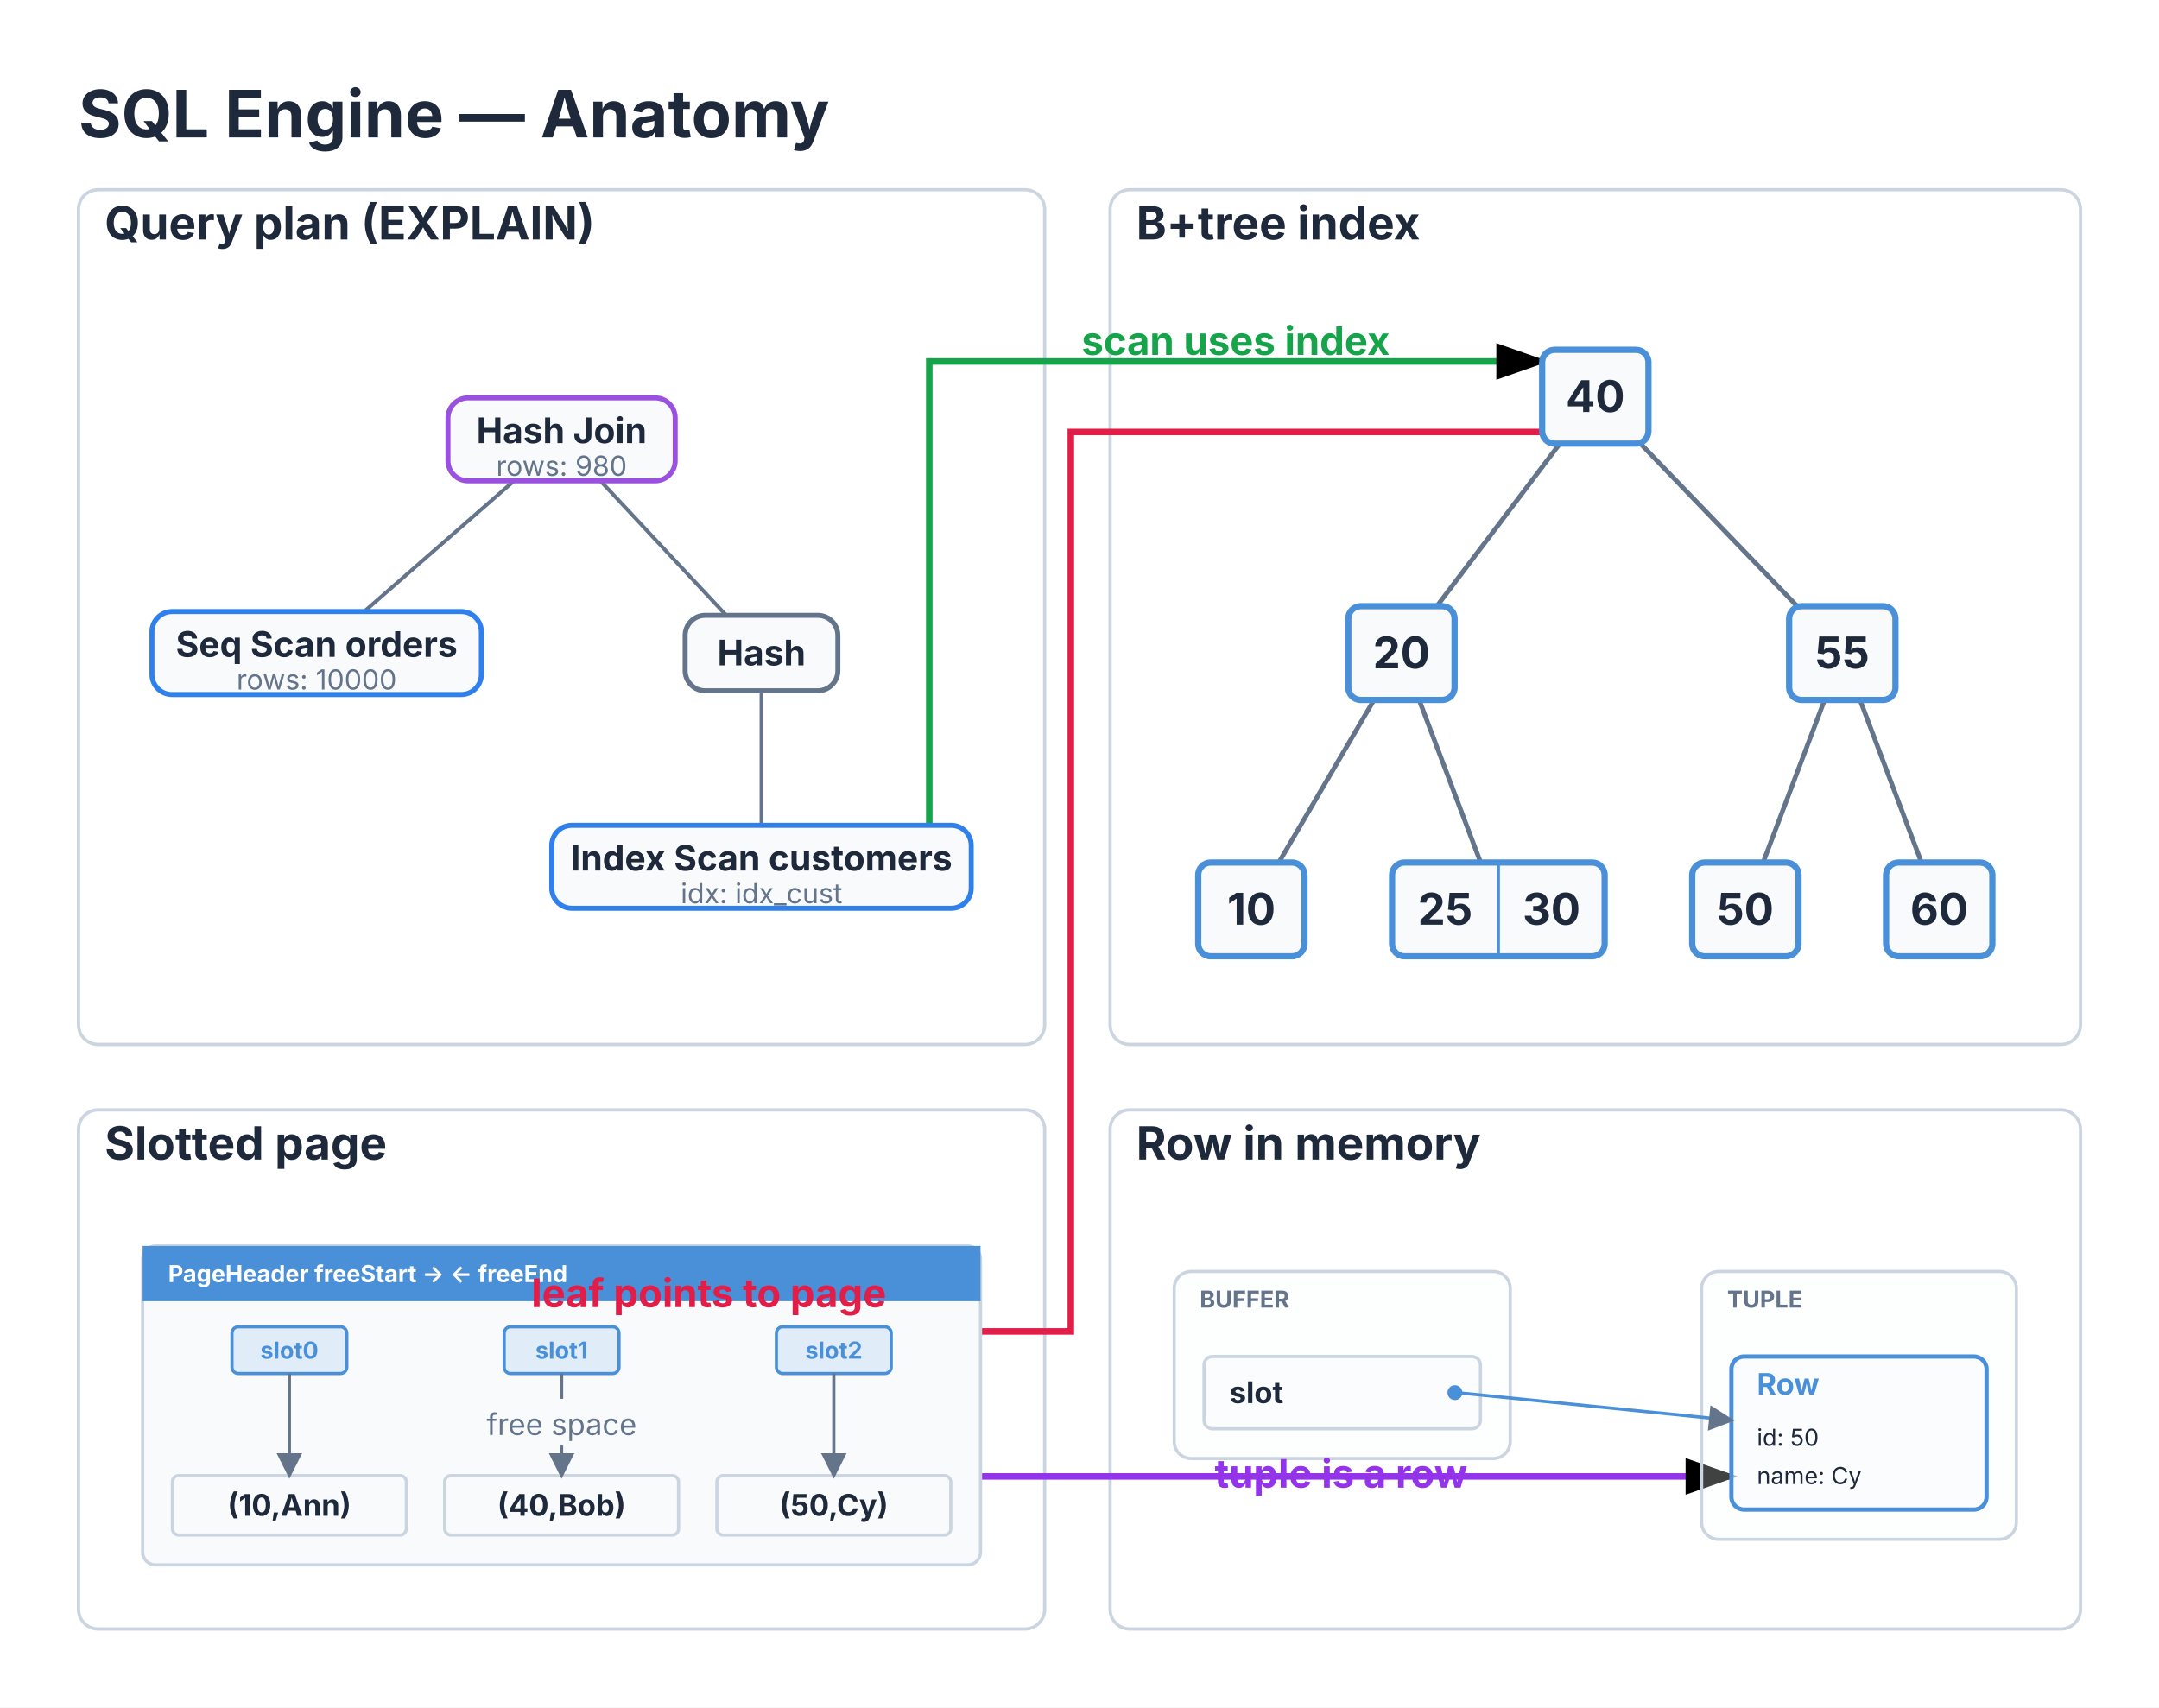
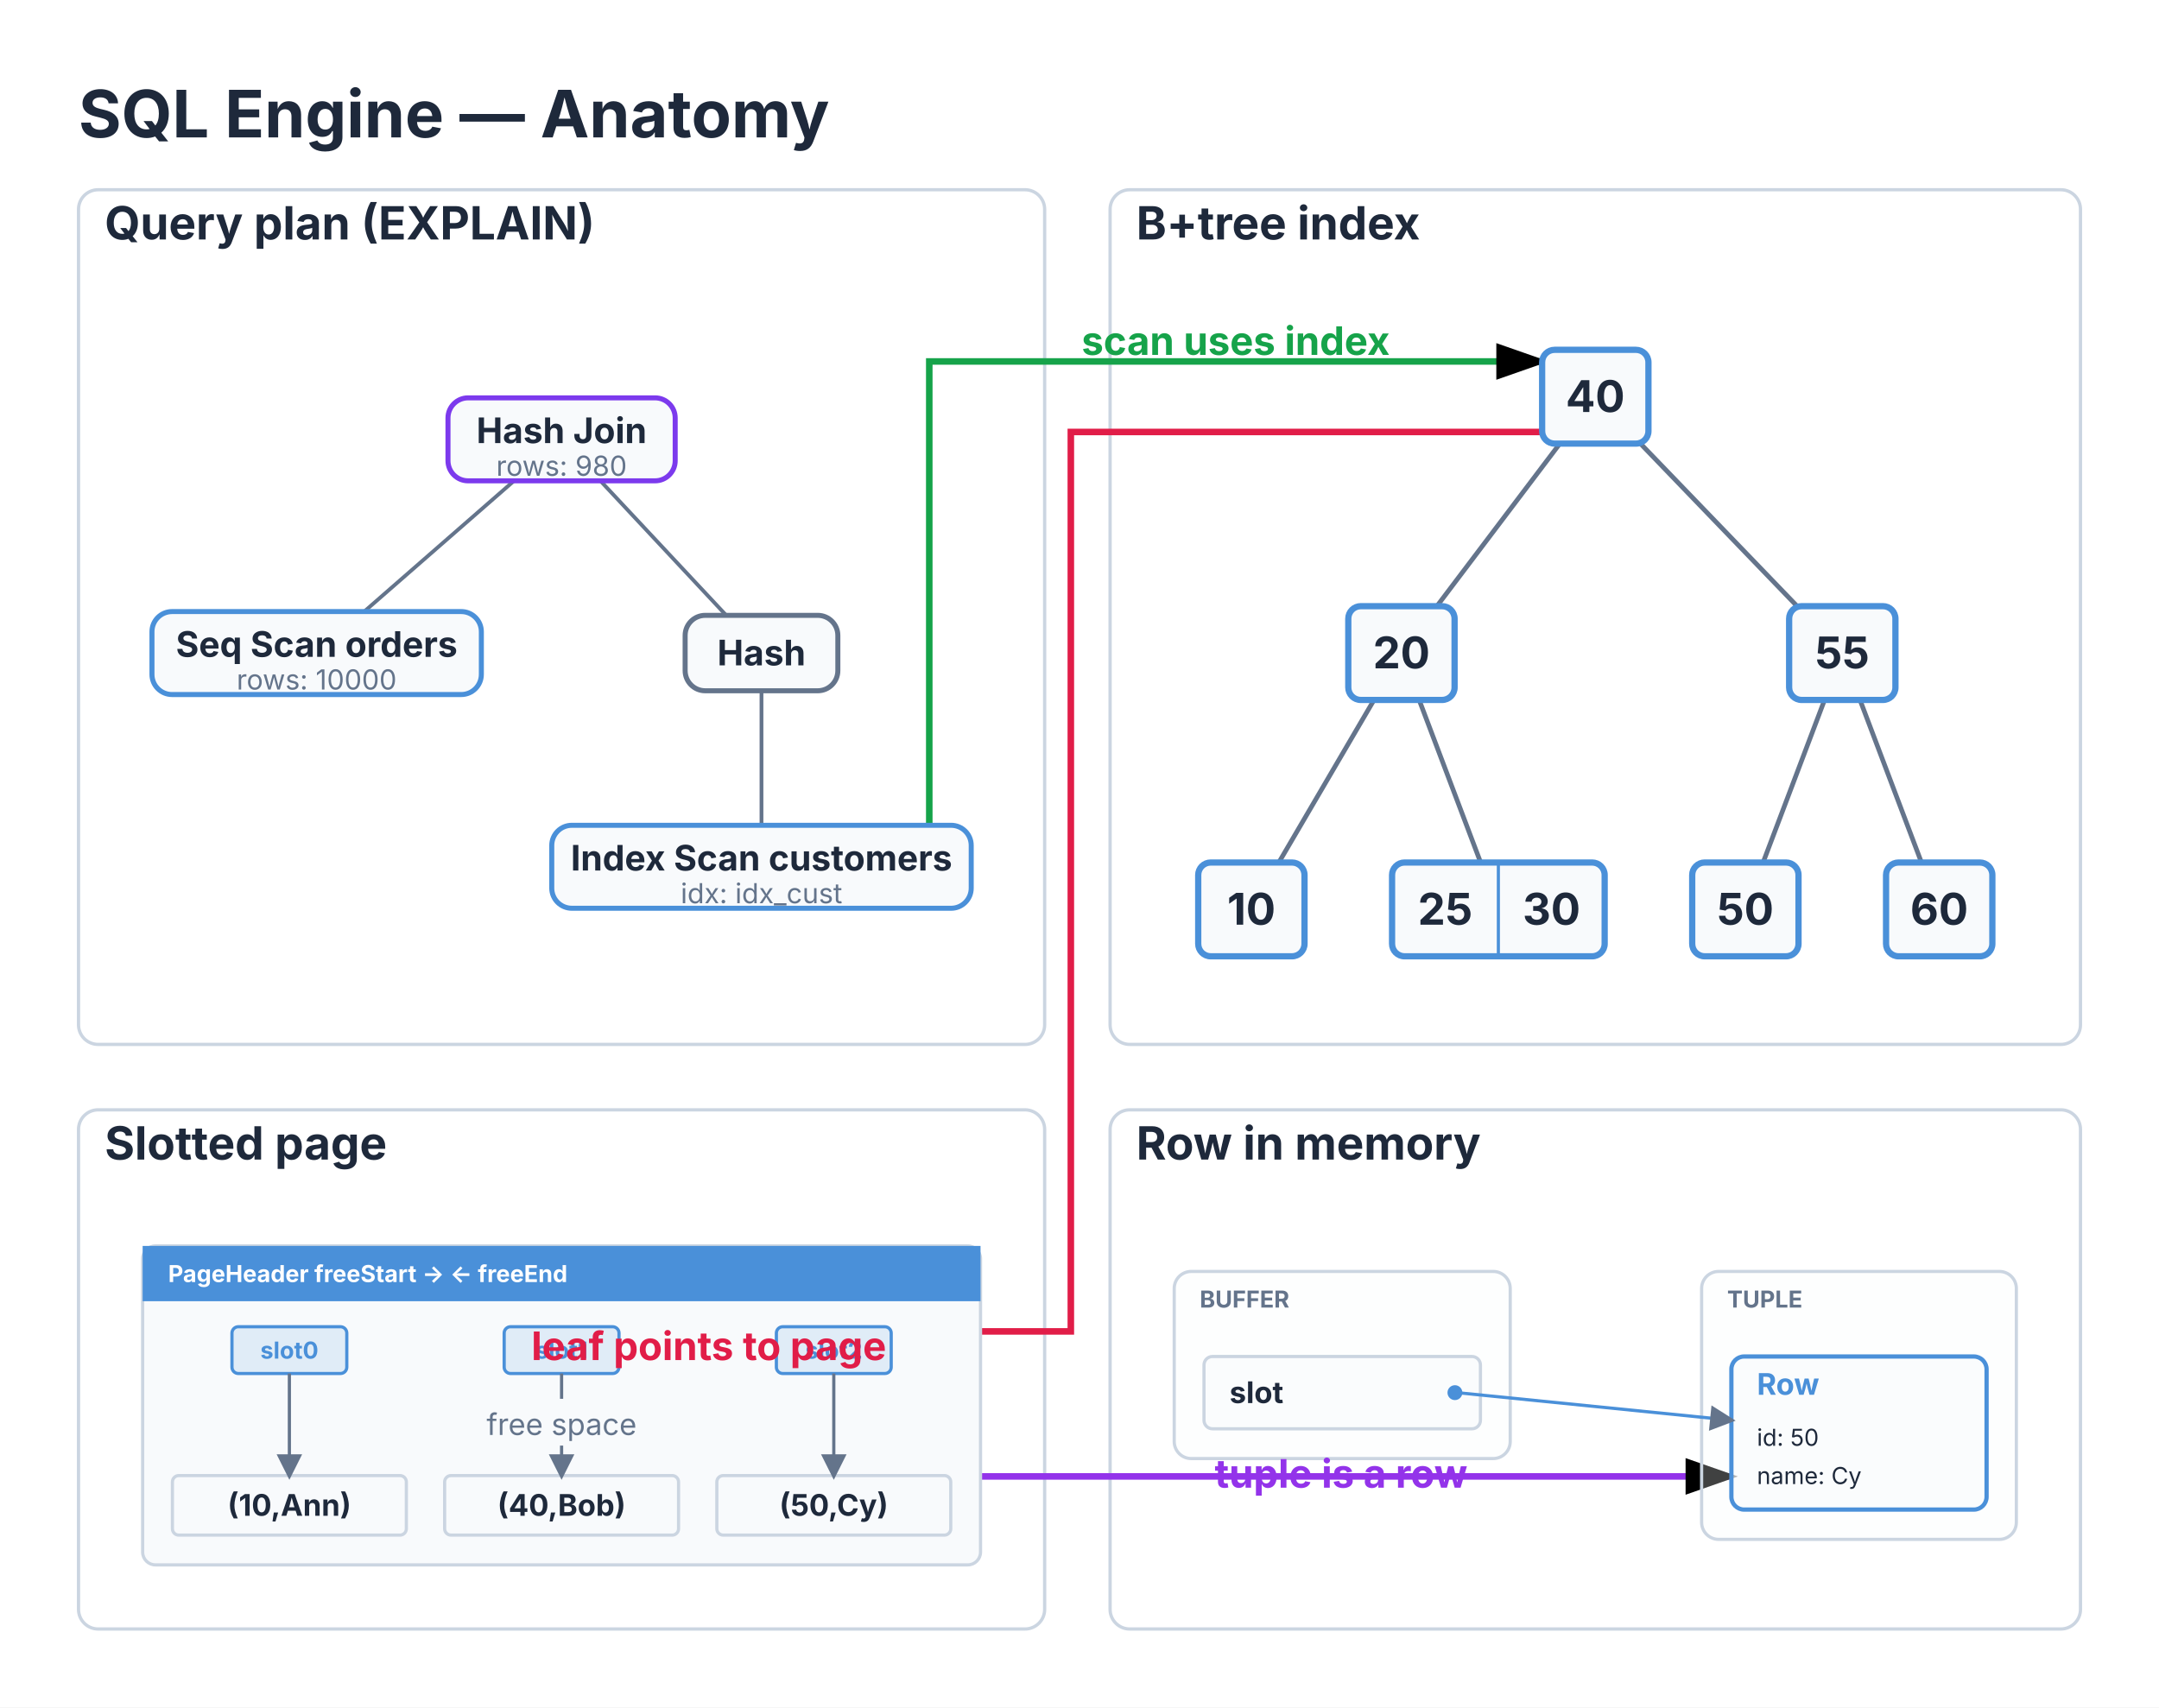
<svg xmlns="http://www.w3.org/2000/svg" viewBox="0 0 659.9 521.962" width="659.9" height="521.962">
  <defs>
-     <marker id="struct-arrow" markerWidth="8" markerHeight="8" refX="7" refY="4" orient="auto">
-       <path d="M0 0 L8 4 L0 8 z" fill="#64748B" />
+     <marker id="struct-arrow" markerWidth="12" markerHeight="12" refX="10" refY="6" orient="auto" markerUnits="userSpaceOnUse">
+       <path d="M0 0 L12 6 L0 12 z" fill="#64748B" />
    </marker>
-     <marker id="struct-arrow" markerWidth="8" markerHeight="8" refX="7" refY="4" orient="auto">
-       <path d="M0 0 L8 4 L0 8 z" fill="#4A90D9" />
+     <marker id="struct-arrow" markerWidth="12" markerHeight="12" refX="10" refY="6" orient="auto" markerUnits="userSpaceOnUse">
+       <path d="M0 0 L12 6 L0 12 z" fill="#4A90D9" />
    </marker>
    <marker id="triton-crosslink-arrow" markerWidth="8" markerHeight="5.6" refX="7" refY="2.8" orient="auto">
      <polygon points="0 0, 8 2.8, 0 5.6" fill="currentColor" />
    </marker>
  </defs>
  <rect x="0" y="0" width="659.9" height="521.962" fill="#FFFFFF" />
  <text x="24" y="42" font-size="20" font-family="Inter, system-ui, -apple-system, sans-serif" fill="#1E293B" font-weight="bold">SQL Engine — Anatomy</text>
  <rect x="24" y="58" width="295.3" height="261.262" fill="#FFFFFF" stroke="#CBD5E1" stroke-width="1" rx="6" />
  <rect x="339.3" y="58" width="296.6" height="261.262" fill="#FFFFFF" stroke="#CBD5E1" stroke-width="1" rx="6" />
  <rect x="24" y="339.262" width="295.3" height="158.7" fill="#FFFFFF" stroke="#CBD5E1" stroke-width="1" rx="6" />
  <rect x="339.3" y="339.262" width="296.6" height="158.7" fill="#FFFFFF" stroke="#CBD5E1" stroke-width="1" rx="6" />
  <path d="M 284.033 252.28 L 284.033 110.491 L 471.354 110.491" stroke="#16A34A" stroke-width="2" fill="none" marker-end="url(#triton-crosslink-arrow)" />
  <path d="M 471.354 132.048 L 327.3 132.048 L 327.3 406.992 L 106 406.992" stroke="#E11D48" stroke-width="2" fill="none" marker-end="url(#triton-crosslink-arrow)" />
  <path d="M 290.6 451.322 L 529.2 451.322" stroke="#9333EA" stroke-width="2" fill="none" marker-end="url(#triton-crosslink-arrow)" />
  <text x="32" y="73.2" font-size="14" font-family="Inter, system-ui, -apple-system, sans-serif" fill="#1E293B" text-anchor="start" font-weight="bold">Query plan (EXPLAIN)</text>
  <g transform="translate(28, 103.1723) scale(0.7685965)">
    <path d="M 167.99 57 L 108.4 109" stroke="#64748B" stroke-width="1.5" fill="none" />
    <path d="M 202.33 57 L 252.37 110.5" stroke="#64748B" stroke-width="1.5" fill="none" />
    <path d="M 266.39 140.5 L 266.39 194" stroke="#64748B" stroke-width="1.5" fill="none" />
-     <rect x="141.72" y="24" width="90.357" height="33" fill="#F8FAFC" stroke="#9b51e0" stroke-width="2" rx="8" />
+     <rect x="141.72" y="24" width="90.357" height="33" fill="#F8FAFC" stroke="#7C3AED" stroke-width="2" rx="8" />
    <text x="186.899" y="42" font-size="14" font-family="Inter, system-ui, -apple-system, sans-serif" fill="#1E293B" text-anchor="middle" font-weight="bold">Hash Join</text>
    <text x="186.899" y="55" font-size="11" font-family="Inter, system-ui, -apple-system, sans-serif" fill="#64748B" text-anchor="middle">rows: 980</text>
-     <rect x="24" y="109" width="130.99" height="33" fill="#F8FAFC" stroke="#2f80ed" stroke-width="2" rx="8" />
+     <rect x="24" y="109" width="130.99" height="33" fill="#F8FAFC" stroke="#4A90D9" stroke-width="2" rx="8" />
    <text x="89.495" y="127" font-size="14" font-family="Inter, system-ui, -apple-system, sans-serif" fill="#1E293B" text-anchor="middle" font-weight="bold">Seq Scan orders</text>
    <text x="89.495" y="140" font-size="11" font-family="Inter, system-ui, -apple-system, sans-serif" fill="#64748B" text-anchor="middle">rows: 10000</text>
    <rect x="236.029" y="110.5" width="60.731" height="30" fill="#F8FAFC" stroke="#64748B" stroke-width="2" rx="8" />
    <text x="266.394" y="130.4" font-size="14" font-family="Inter, system-ui, -apple-system, sans-serif" fill="#1E293B" text-anchor="middle" font-weight="bold">Hash</text>
-     <rect x="182.99" y="194" width="166.809" height="33" fill="#F8FAFC" stroke="#2f80ed" stroke-width="2" rx="8" />
+     <rect x="182.99" y="194" width="166.809" height="33" fill="#F8FAFC" stroke="#4A90D9" stroke-width="2" rx="8" />
    <text x="266.394" y="212" font-size="14" font-family="Inter, system-ui, -apple-system, sans-serif" fill="#1E293B" text-anchor="middle" font-weight="bold">Index Scan customers</text>
    <text x="266.394" y="225" font-size="11" font-family="Inter, system-ui, -apple-system, sans-serif" fill="#64748B" text-anchor="middle">idx: idx_cust</text>
  </g>
  <text x="347.3" y="73.2" font-size="14" font-family="Inter, system-ui, -apple-system, sans-serif" fill="#1E293B" text-anchor="start" font-weight="bold">B+tree index</text>
  <g transform="translate(343.3, 84) scale(0.9556291)">
    <path d="M 139.66 54 L 100.34 106" stroke="#64748B" stroke-width="1.5" fill="none" />
    <path d="M 165.45 54 L 215.55 106" stroke="#64748B" stroke-width="1.5" fill="none" />
    <path d="M 80.22 136 L 49.78 188" stroke="#64748B" stroke-width="1.5" fill="none" />
    <path d="M 94.67 136 L 114.33 188" stroke="#64748B" stroke-width="1.5" fill="none" />
    <path d="M 224.33 136 L 204.67 188" stroke="#64748B" stroke-width="1.5" fill="none" />
    <path d="M 235.67 136 L 255.33 188" stroke="#64748B" stroke-width="1.5" fill="none" />
    <rect x="134" y="24" width="34" height="30" fill="#F8FAFC" stroke="#4A90D9" stroke-width="2" rx="4" />
    <text x="151" y="43.9" font-size="14" font-family="Inter, system-ui, -apple-system, sans-serif" fill="#1E293B" text-anchor="middle" font-weight="bold">40</text>
    <rect x="72" y="106" width="34" height="30" fill="#F8FAFC" stroke="#4A90D9" stroke-width="2" rx="4" />
    <text x="89" y="125.9" font-size="14" font-family="Inter, system-ui, -apple-system, sans-serif" fill="#1E293B" text-anchor="middle" font-weight="bold">20</text>
    <rect x="24" y="188" width="34" height="30" fill="#F8FAFC" stroke="#4A90D9" stroke-width="2" rx="4" />
    <text x="41" y="207.9" font-size="14" font-family="Inter, system-ui, -apple-system, sans-serif" fill="#1E293B" text-anchor="middle" font-weight="bold">10</text>
    <rect x="86" y="188" width="68" height="30" fill="#F8FAFC" stroke="#4A90D9" stroke-width="2" rx="4" />
    <text x="103" y="207.9" font-size="14" font-family="Inter, system-ui, -apple-system, sans-serif" fill="#1E293B" text-anchor="middle" font-weight="bold">25</text>
    <path d="M 120 188 L 120 218" stroke="#4A90D9" stroke-width="1" fill="none" />
    <text x="137" y="207.9" font-size="14" font-family="Inter, system-ui, -apple-system, sans-serif" fill="#1E293B" text-anchor="middle" font-weight="bold">30</text>
    <rect x="213" y="106" width="34" height="30" fill="#F8FAFC" stroke="#4A90D9" stroke-width="2" rx="4" />
    <text x="230" y="125.9" font-size="14" font-family="Inter, system-ui, -apple-system, sans-serif" fill="#1E293B" text-anchor="middle" font-weight="bold">55</text>
    <rect x="182" y="188" width="34" height="30" fill="#F8FAFC" stroke="#4A90D9" stroke-width="2" rx="4" />
    <text x="199" y="207.9" font-size="14" font-family="Inter, system-ui, -apple-system, sans-serif" fill="#1E293B" text-anchor="middle" font-weight="bold">50</text>
    <rect x="244" y="188" width="34" height="30" fill="#F8FAFC" stroke="#4A90D9" stroke-width="2" rx="4" />
    <text x="261" y="207.9" font-size="14" font-family="Inter, system-ui, -apple-system, sans-serif" fill="#1E293B" text-anchor="middle" font-weight="bold">60</text>
  </g>
  <text x="32" y="354.462" font-size="14" font-family="Inter, system-ui, -apple-system, sans-serif" fill="#1E293B" text-anchor="start" font-weight="bold">Slotted page</text>
  <g transform="translate(28, 365.2623) scale(0.65)">
    <rect x="24" y="24" width="394" height="150" fill="#F8FAFC" stroke="#CBD5E1" stroke-width="1.5" rx="6" />
    <rect x="24" y="24" width="394" height="26" fill="#4A90D9" stroke="#4A90D9" stroke-width="0" rx="0" />
    <text x="36" y="41" font-size="11" font-family="Inter, system-ui, -apple-system, sans-serif" fill="#ffffff" font-weight="bold">PageHeader    freeStart →        ← freeEnd</text>
    <rect x="66" y="62" width="54" height="22" fill="#4A90D9" fill-opacity="0.14" stroke="#4A90D9" stroke-width="1.5" rx="3" />
    <text x="93" y="77" font-size="11" font-family="Inter, system-ui, -apple-system, sans-serif" fill="#4A90D9" text-anchor="middle" font-weight="bold">slot0</text>
    <rect x="194" y="62" width="54" height="22" fill="#4A90D9" fill-opacity="0.14" stroke="#4A90D9" stroke-width="1.5" rx="3" />
    <text x="221" y="77" font-size="11" font-family="Inter, system-ui, -apple-system, sans-serif" fill="#4A90D9" text-anchor="middle" font-weight="bold">slot1</text>
    <rect x="322" y="62" width="54" height="22" fill="#4A90D9" fill-opacity="0.14" stroke="#4A90D9" stroke-width="1.5" rx="3" />
    <text x="349" y="77" font-size="11" font-family="Inter, system-ui, -apple-system, sans-serif" fill="#4A90D9" text-anchor="middle" font-weight="bold">slot2</text>
    <text x="221" y="112.9" font-size="14" font-family="Inter, system-ui, -apple-system, sans-serif" fill="#64748B" text-anchor="middle">free space</text>
    <rect x="38" y="132" width="110" height="28" fill="#F8FAFC" stroke="#CBD5E1" stroke-width="1.5" rx="3" />
    <text x="93" y="150.9" font-size="14" font-family="Inter, system-ui, -apple-system, sans-serif" fill="#1E293B" text-anchor="middle" font-weight="bold">(10,Ann)</text>
    <rect x="166" y="132" width="110" height="28" fill="#F8FAFC" stroke="#CBD5E1" stroke-width="1.5" rx="3" />
    <text x="221" y="150.9" font-size="14" font-family="Inter, system-ui, -apple-system, sans-serif" fill="#1E293B" text-anchor="middle" font-weight="bold">(40,Bob)</text>
    <rect x="294" y="132" width="110" height="28" fill="#F8FAFC" stroke="#CBD5E1" stroke-width="1.5" rx="3" />
    <text x="349" y="150.9" font-size="14" font-family="Inter, system-ui, -apple-system, sans-serif" fill="#1E293B" text-anchor="middle" font-weight="bold">(50,Cy)</text>
    <path d="M 93 84 L 93 132" stroke="#64748B" stroke-width="1.5" fill="none" marker-end="url(#struct-arrow)" />
    <path d="M 221 84 L 221 95.9 M 221 117.9 L 221 132" stroke="#64748B" stroke-width="1.5" fill="none" marker-end="url(#struct-arrow)" />
    <path d="M 349 84 L 349 132" stroke="#64748B" stroke-width="1.5" fill="none" marker-end="url(#struct-arrow)" />
  </g>
  <text x="347.3" y="354.462" font-size="14" font-family="Inter, system-ui, -apple-system, sans-serif" fill="#1E293B" text-anchor="start" font-weight="bold">Row in memory</text>
  <g transform="translate(343.3, 373.0623) scale(0.65)">
    <rect x="24" y="24" width="158" height="88" fill="#F8FAFC" fill-opacity="0.26" stroke="#CBD5E1" stroke-width="1.5" rx="8" />
    <text x="36" y="41" font-size="11" font-family="Inter, system-ui, -apple-system, sans-serif" fill="#64748B" font-weight="bold">BUFFER</text>
    <rect x="38" y="64" width="130" height="34" fill="#F8FAFC" fill-opacity="0.56" stroke="#CBD5E1" stroke-width="1.5" rx="4" />
    <text x="50" y="85.9" font-size="14" font-family="Inter, system-ui, -apple-system, sans-serif" fill="#1E293B" font-weight="bold">slot</text>
    <circle cx="156" cy="81" r="3" fill="#4A90D9" stroke="#4A90D9" stroke-width="1" />
    <rect x="272" y="24" width="148" height="126" fill="#F8FAFC" fill-opacity="0.26" stroke="#CBD5E1" stroke-width="1.5" rx="8" />
    <text x="284" y="41" font-size="11" font-family="Inter, system-ui, -apple-system, sans-serif" fill="#64748B" font-weight="bold">TUPLE</text>
    <rect x="286" y="64" width="120" height="72" fill="#F8FAFC" fill-opacity="0.62" stroke="#4A90D9" stroke-width="2" rx="6" />
    <text x="298" y="82" font-size="14" font-family="Inter, system-ui, -apple-system, sans-serif" fill="#4A90D9" font-weight="bold">Row</text>
    <text x="298" y="106" font-size="11" font-family="Inter, system-ui, -apple-system, sans-serif" fill="#1E293B">id: 50</text>
    <text x="298" y="124" font-size="11" font-family="Inter, system-ui, -apple-system, sans-serif" fill="#1E293B">name: Cy</text>
    <path d="M 158 81.1 L 286 93.97" stroke="#4A90D9" stroke-width="1.5" fill="none" marker-end="url(#struct-arrow)" />
  </g>
  <text x="377.694" y="108.491" font-size="12" font-family="Inter, system-ui, -apple-system, sans-serif" fill="#16A34A" text-anchor="middle" font-weight="bold">scan uses index</text>
-   <text x="216.65" y="399.562" font-size="12" font-family="Inter, system-ui, -apple-system, sans-serif" fill="#E11D48" text-anchor="middle" font-weight="bold">leaf points to page</text>
+   <text x="216.65" y="415.762" font-size="12" font-family="Inter, system-ui, -apple-system, sans-serif" fill="#E11D48" text-anchor="middle" font-weight="bold">leaf points to page</text>
  <text x="409.9" y="454.762" font-size="12" font-family="Inter, system-ui, -apple-system, sans-serif" fill="#9333EA" text-anchor="middle" font-weight="bold">tuple is a row</text>
</svg>
